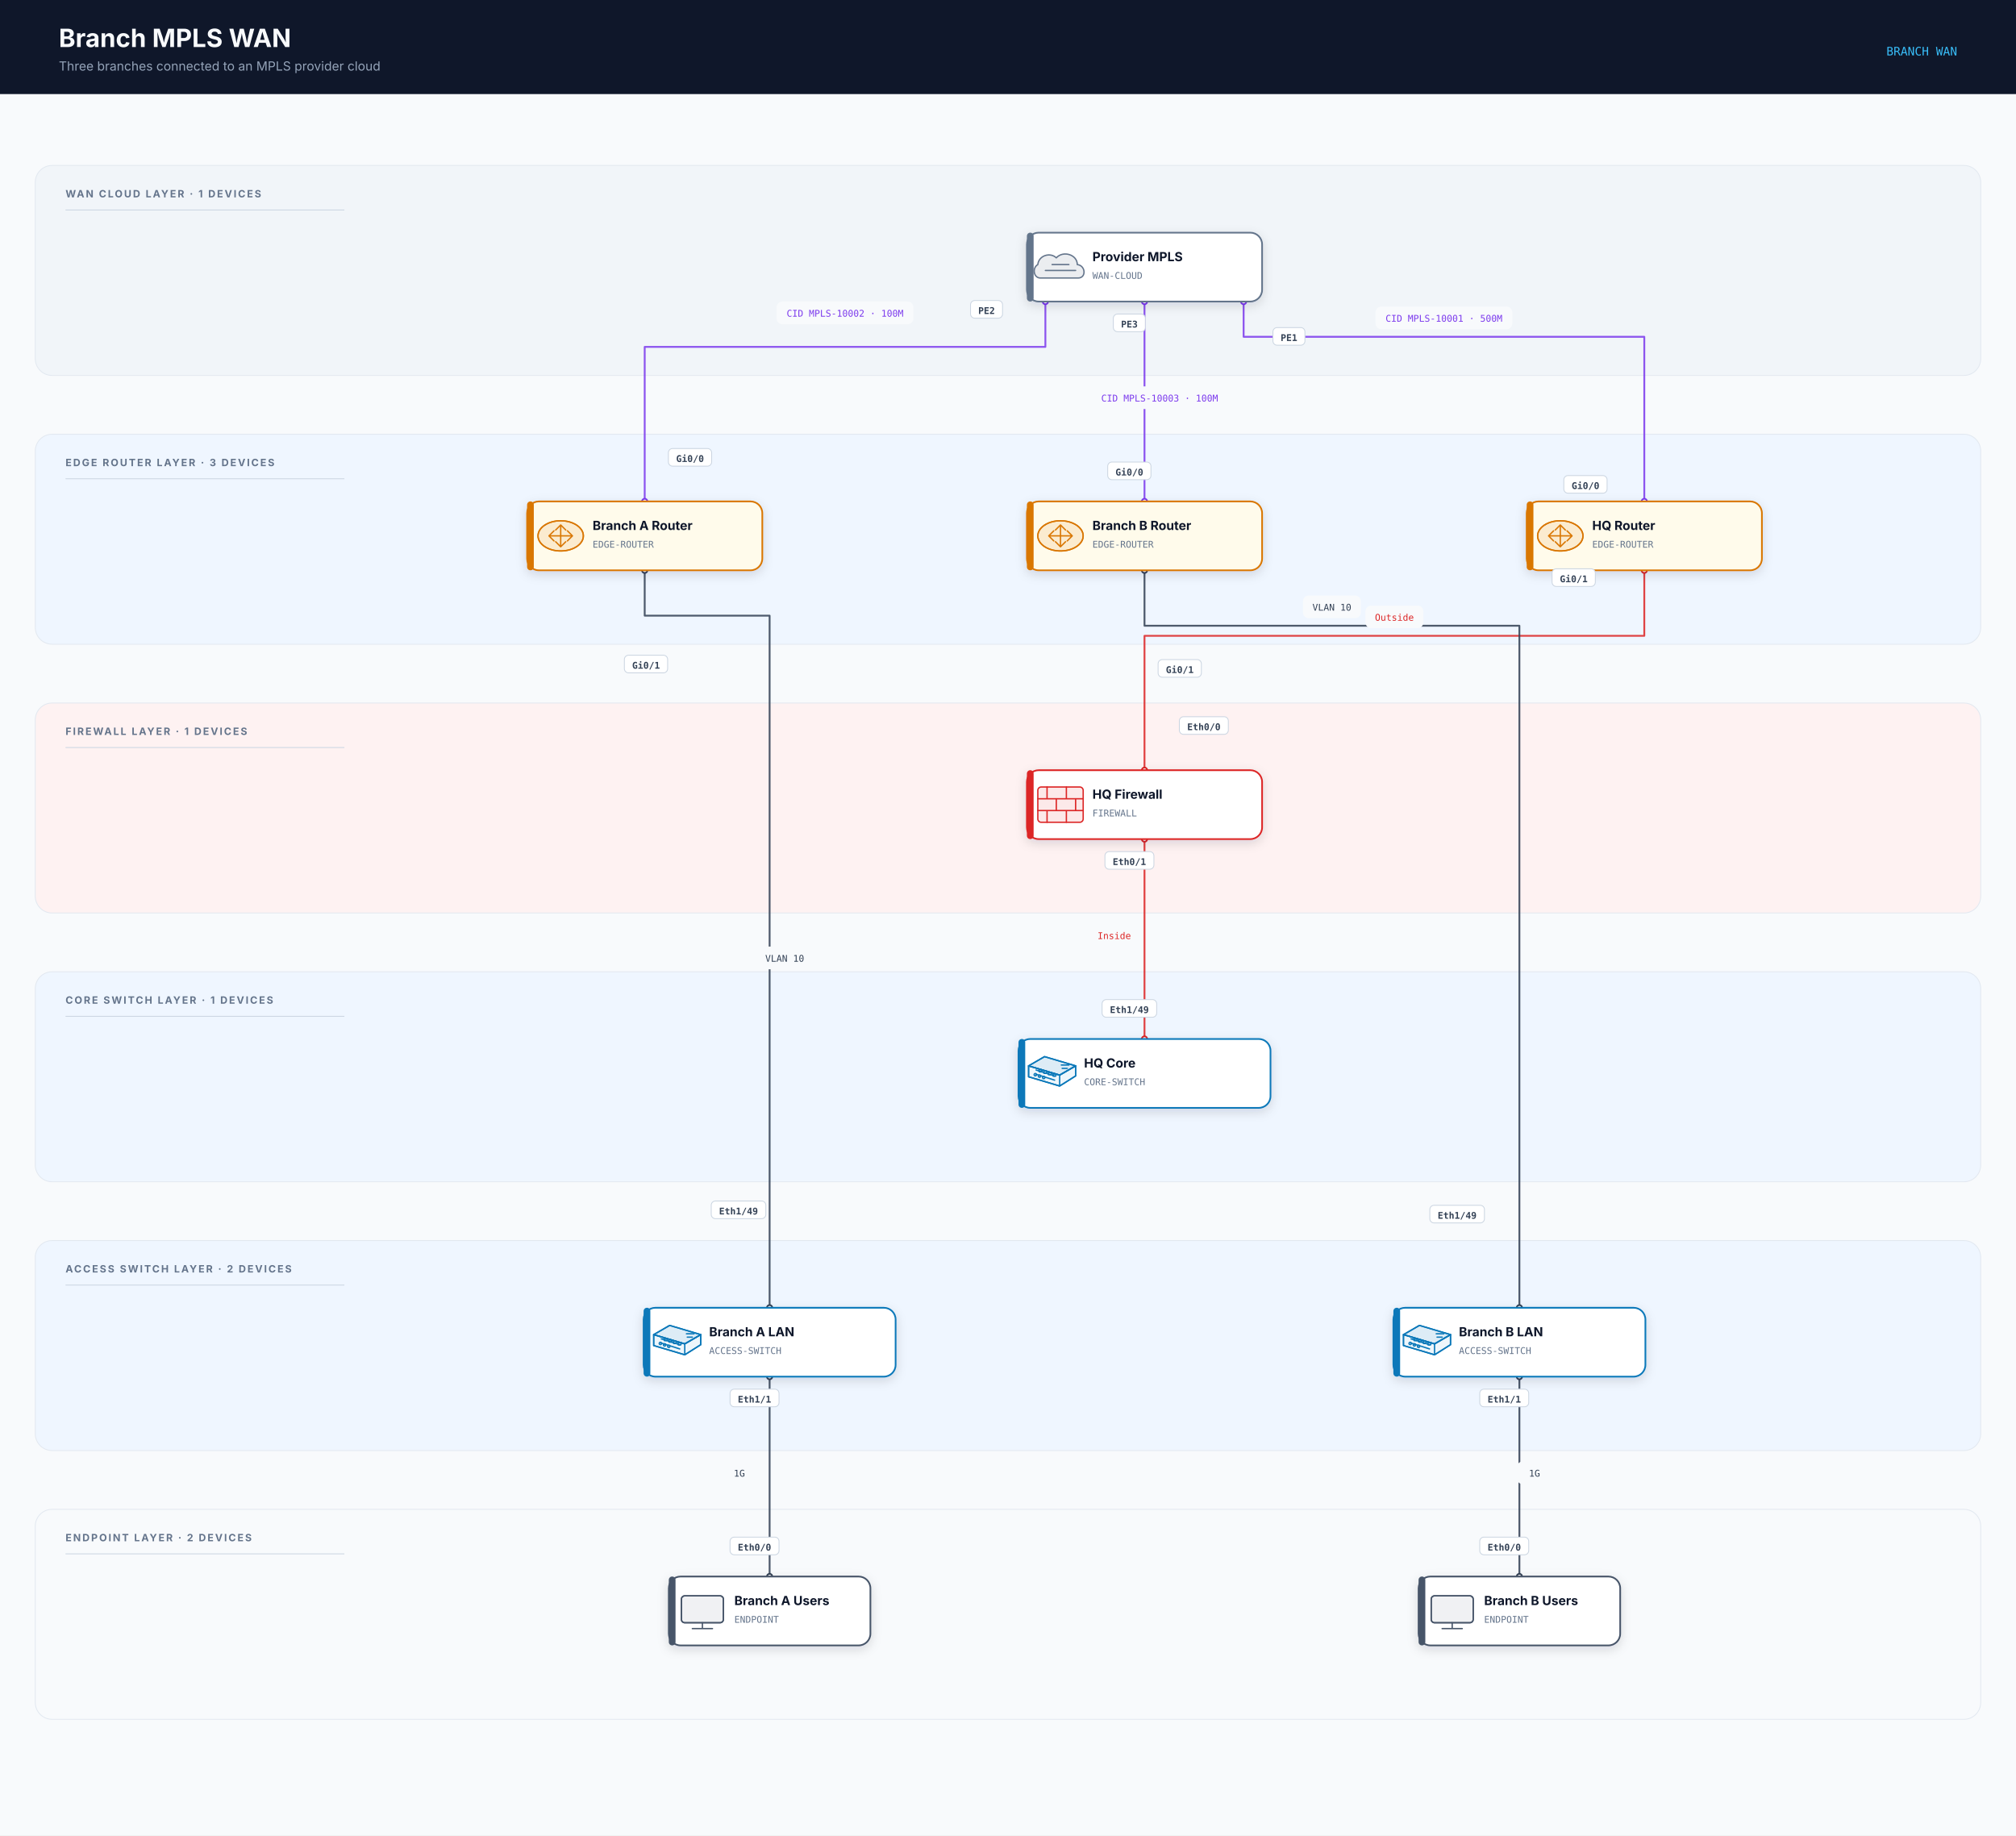
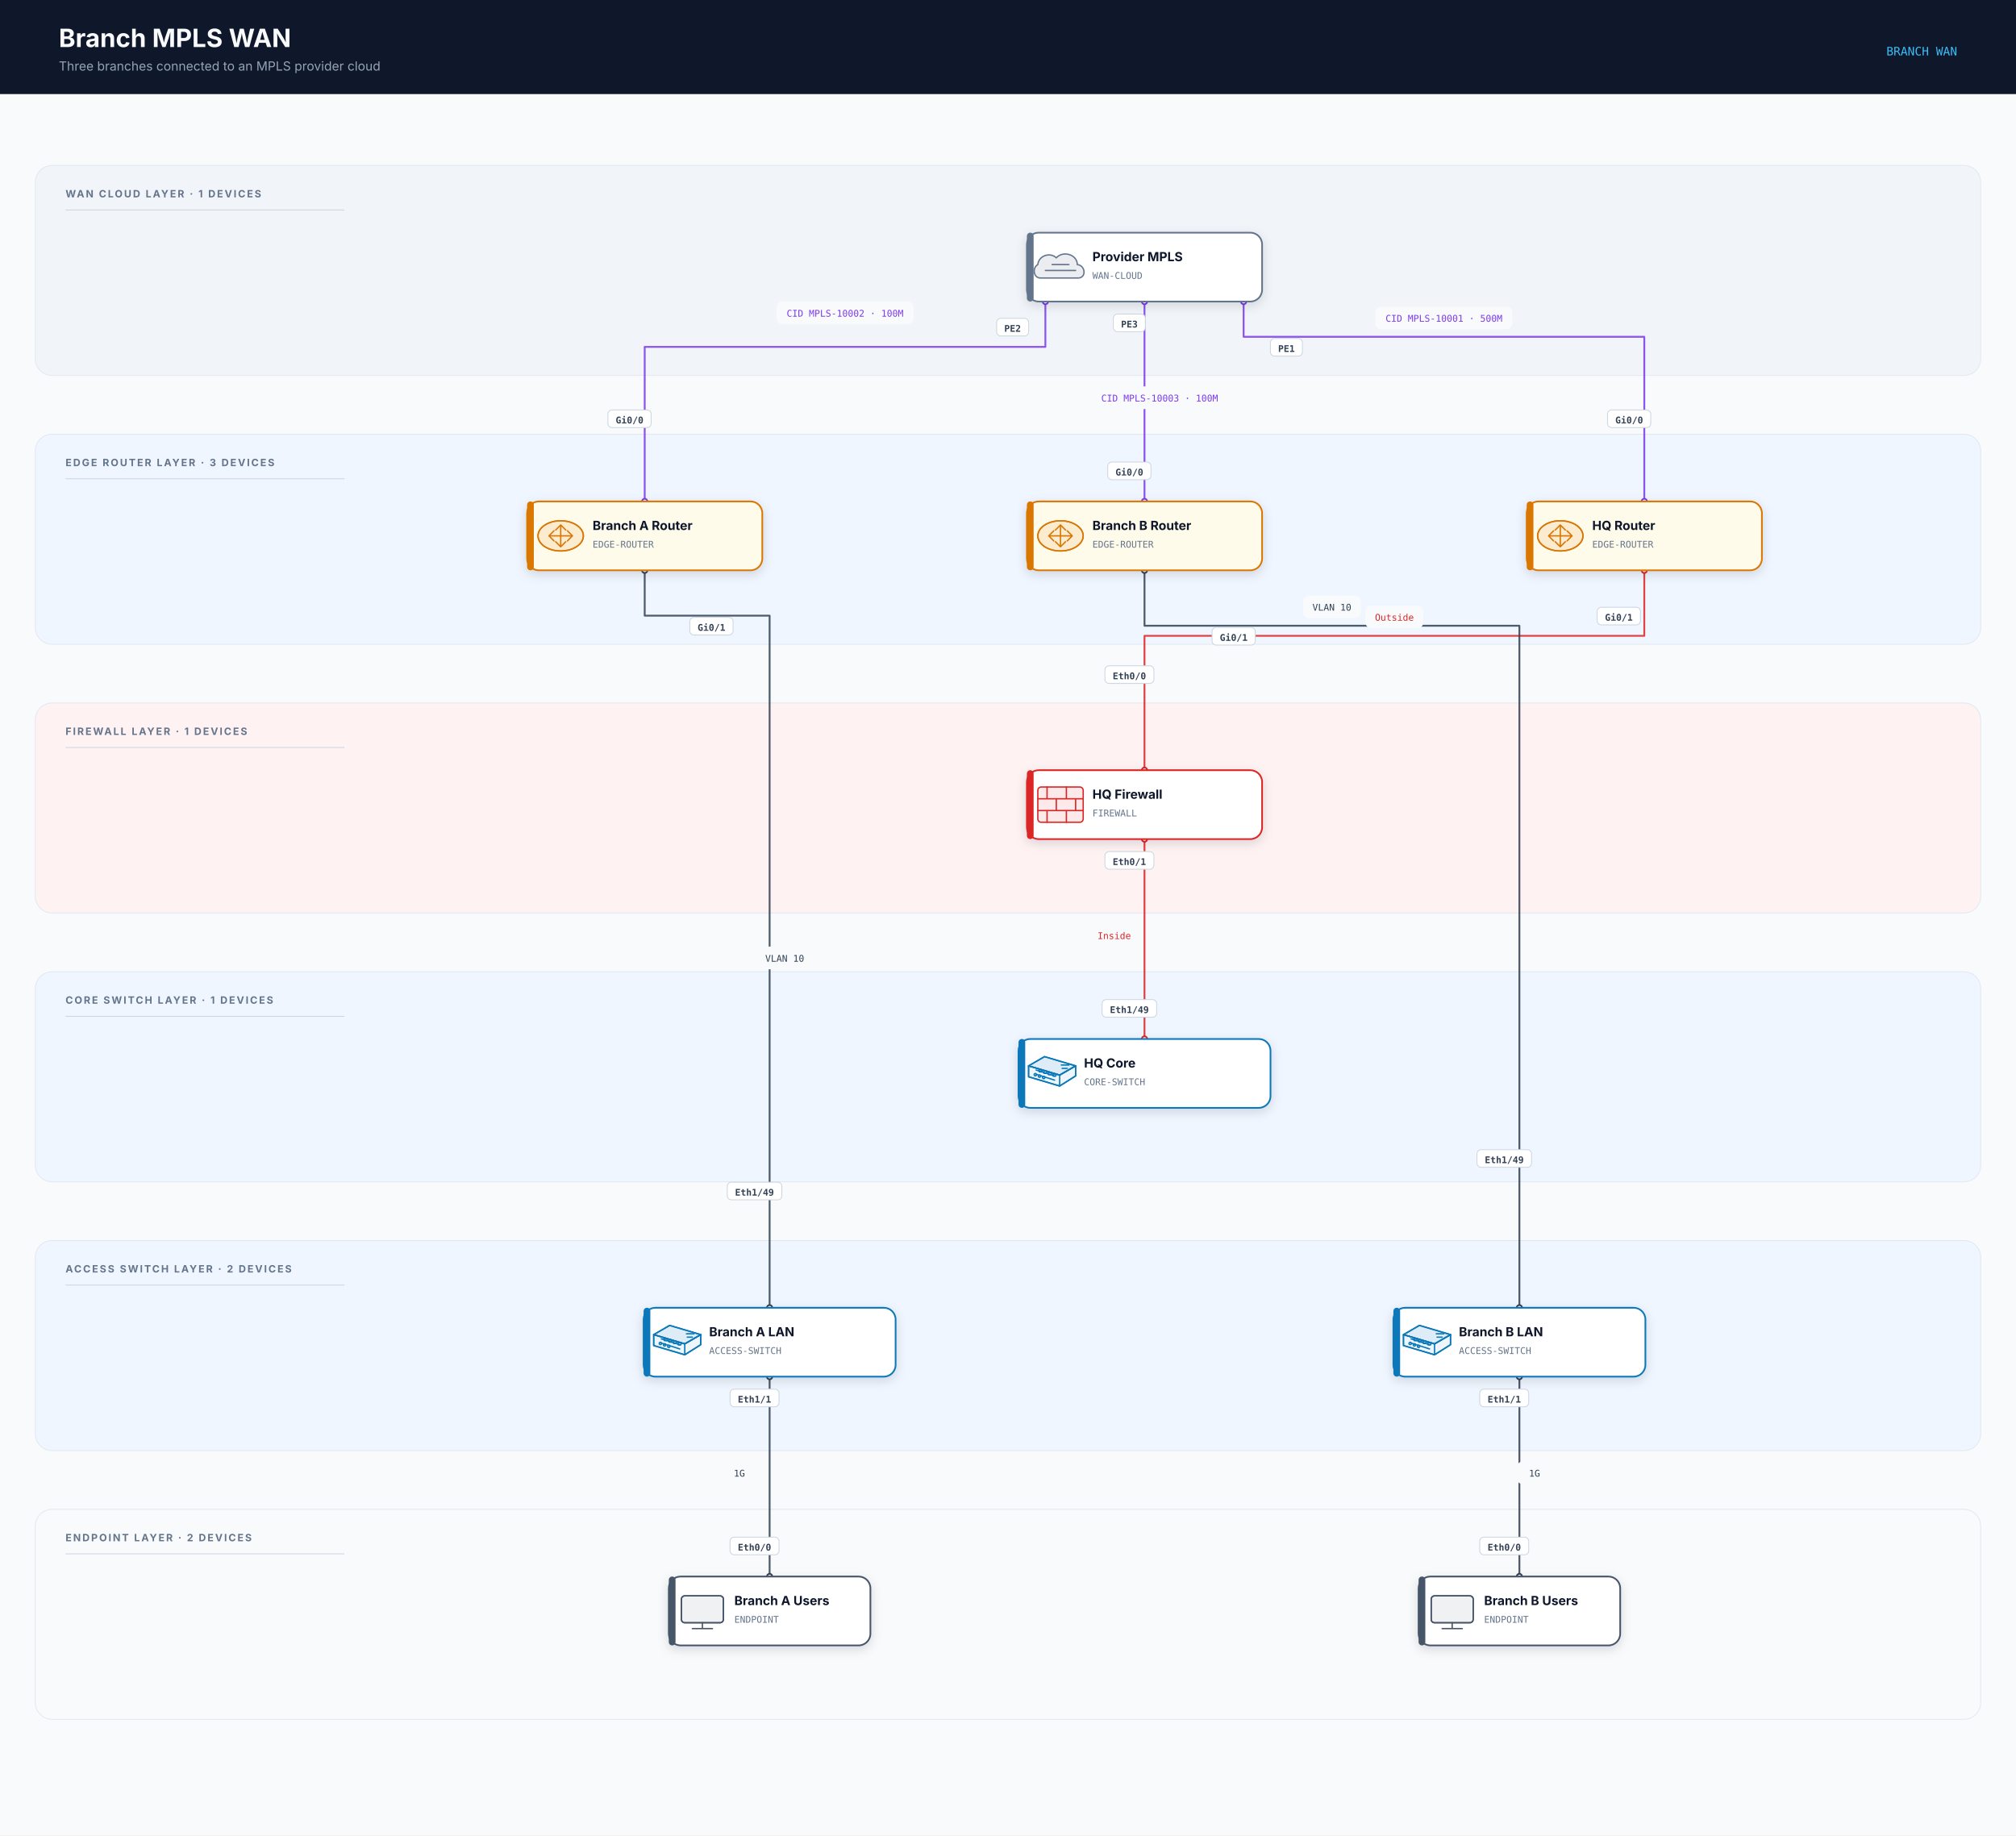
<svg xmlns="http://www.w3.org/2000/svg" class="theme-light" width="2400" height="2185" viewBox="0 0 2400 2185" role="img" shape-rendering="geometricPrecision">
  <defs>
    <filter id="shadow" x="-20%" y="-20%" width="140%" height="150%">
      <feDropShadow dx="0" dy="4" stdDeviation="6" flood-color="#0f172a" flood-opacity=".14" />
    </filter>
  </defs>
  <rect width="100%" height="100%" fill="#f8fafc" />
  <rect x="0" y="0" width="2400" height="112" fill="#0f172a" />
  <text x="70" y="56" fill="#f8fafc" font-family="Inter,Segoe UI,sans-serif" font-size="30" font-weight="700">Branch MPLS WAN</text>
  <text x="70" y="84" fill="#94a3b8" font-family="Inter,Segoe UI,sans-serif" font-size="15">Three branches connected to an MPLS provider cloud</text>
  <text x="2330" y="66" text-anchor="end" fill="#38bdf8" font-family="ui-monospace,SFMono-Regular,monospace" font-size="14">BRANCH WAN</text>
  <rect x="42" y="197.0" width="2316.0" height="250.0" rx="20" fill="#f1f5f9" stroke="#e2e8f0" />
  <rect x="42" y="517.0" width="2316.0" height="250.0" rx="20" fill="#eff6ff" stroke="#e2e8f0" />
  <rect x="42" y="837.0" width="2316.0" height="250.0" rx="20" fill="#fef2f2" stroke="#e2e8f0" />
  <rect x="42" y="1157.0" width="2316.0" height="250.0" rx="20" fill="#eff6ff" stroke="#e2e8f0" />
  <rect x="42" y="1477.0" width="2316.0" height="250.0" rx="20" fill="#eff6ff" stroke="#e2e8f0" />
  <rect x="42" y="1797.0" width="2316.0" height="250.0" rx="20" fill="#f8fafc" stroke="#e2e8f0" />
  <g id="row-headings">
    <g class="row-heading row-heading-wan-cloud">
      <path d="M78 250.0 H410" stroke="#cbd5e1" stroke-width="1" />
      <text x="78" y="235.0" fill="#64748b" font-family="Inter,Segoe UI,sans-serif" font-size="12" font-weight="700" letter-spacing="1.8">WAN CLOUD LAYER · 1 DEVICES</text>
    </g>
    <g class="row-heading row-heading-edge-router">
      <path d="M78 570.0 H410" stroke="#cbd5e1" stroke-width="1" />
      <text x="78" y="555.0" fill="#64748b" font-family="Inter,Segoe UI,sans-serif" font-size="12" font-weight="700" letter-spacing="1.8">EDGE ROUTER LAYER · 3 DEVICES</text>
    </g>
    <g class="row-heading row-heading-firewall">
      <path d="M78 890.0 H410" stroke="#cbd5e1" stroke-width="1" />
      <text x="78" y="875.0" fill="#64748b" font-family="Inter,Segoe UI,sans-serif" font-size="12" font-weight="700" letter-spacing="1.8">FIREWALL LAYER · 1 DEVICES</text>
    </g>
    <g class="row-heading row-heading-core-switch">
      <path d="M78 1210.0 H410" stroke="#cbd5e1" stroke-width="1" />
      <text x="78" y="1195.0" fill="#64748b" font-family="Inter,Segoe UI,sans-serif" font-size="12" font-weight="700" letter-spacing="1.8">CORE SWITCH LAYER · 1 DEVICES</text>
    </g>
    <g class="row-heading row-heading-access-switch">
      <path d="M78 1530.0 H410" stroke="#cbd5e1" stroke-width="1" />
      <text x="78" y="1515.0" fill="#64748b" font-family="Inter,Segoe UI,sans-serif" font-size="12" font-weight="700" letter-spacing="1.8">ACCESS SWITCH LAYER · 2 DEVICES</text>
    </g>
    <g class="row-heading row-heading-endpoint">
      <path d="M78 1850.0 H410" stroke="#cbd5e1" stroke-width="1" />
      <text x="78" y="1835.0" fill="#64748b" font-family="Inter,Segoe UI,sans-serif" font-size="12" font-weight="700" letter-spacing="1.8">ENDPOINT LAYER · 2 DEVICES</text>
    </g>
  </g>
  <g id="links">
    <g id="link-1" data-netdiag-kind="link">
      <path d="M 1480.5 359.0 V 401.0 H 1957.5 V 597.0" fill="none" stroke="#7c3aed" stroke-width="2.2" stroke-linecap="round" stroke-linejoin="round" opacity=".86" />
      <circle cx="1480.5" cy="359.0" r="3.2" fill="#ffffff" stroke="#7c3aed" stroke-width="2" />
      <circle cx="1957.5" cy="597.0" r="3.2" fill="#ffffff" stroke="#7c3aed" stroke-width="2" />
    </g>
    <g id="link-2" data-netdiag-kind="link">
      <path d="M 1244.5 359.0 V 413.0 H 767.5 V 597.0" fill="none" stroke="#7c3aed" stroke-width="2.2" stroke-linecap="round" stroke-linejoin="round" opacity=".86" />
      <circle cx="1244.5" cy="359.0" r="3.2" fill="#ffffff" stroke="#7c3aed" stroke-width="2" />
      <circle cx="767.5" cy="597.0" r="3.2" fill="#ffffff" stroke="#7c3aed" stroke-width="2" />
    </g>
    <g id="link-3" data-netdiag-kind="link">
      <path d="M 1362.5 359.0 V 597.0" fill="none" stroke="#7c3aed" stroke-width="2.2" stroke-linecap="round" stroke-linejoin="round" opacity=".86" />
      <circle cx="1362.5" cy="359.0" r="3.2" fill="#ffffff" stroke="#7c3aed" stroke-width="2" />
      <circle cx="1362.5" cy="597.0" r="3.2" fill="#ffffff" stroke="#7c3aed" stroke-width="2" />
    </g>
    <g id="link-4" data-netdiag-kind="link">
      <path d="M 1957.5 679.0 V 757.0 H 1362.5 V 917.0" fill="none" stroke="#dc2626" stroke-width="2.2" stroke-linecap="round" stroke-linejoin="round" opacity=".86" />
      <circle cx="1957.5" cy="679.0" r="3.2" fill="#ffffff" stroke="#dc2626" stroke-width="2" />
      <circle cx="1362.5" cy="917.0" r="3.2" fill="#ffffff" stroke="#dc2626" stroke-width="2" />
    </g>
    <g id="link-5" data-netdiag-kind="link">
      <path d="M 1362.5 999.0 V 1237.0" fill="none" stroke="#dc2626" stroke-width="2.2" stroke-linecap="round" stroke-linejoin="round" opacity=".86" />
      <circle cx="1362.5" cy="999.0" r="3.2" fill="#ffffff" stroke="#dc2626" stroke-width="2" />
      <circle cx="1362.5" cy="1237.0" r="3.2" fill="#ffffff" stroke="#dc2626" stroke-width="2" />
    </g>
    <g id="link-6" data-netdiag-kind="link">
      <path d="M 767.5 679.0 V 733.0 H 916.2 V 1557.0" fill="none" stroke="#334155" stroke-width="2.2" stroke-linecap="round" stroke-linejoin="round" opacity=".86" />
      <circle cx="767.5" cy="679.0" r="3.2" fill="#ffffff" stroke="#334155" stroke-width="2" />
      <circle cx="916.2" cy="1557.0" r="3.2" fill="#ffffff" stroke="#334155" stroke-width="2" />
    </g>
    <g id="link-7" data-netdiag-kind="link">
      <path d="M 1362.5 679.0 V 745.0 H 1808.8 V 1557.0" fill="none" stroke="#334155" stroke-width="2.2" stroke-linecap="round" stroke-linejoin="round" opacity=".86" />
      <circle cx="1362.5" cy="679.0" r="3.2" fill="#ffffff" stroke="#334155" stroke-width="2" />
      <circle cx="1808.8" cy="1557.0" r="3.2" fill="#ffffff" stroke="#334155" stroke-width="2" />
    </g>
    <g id="link-8" data-netdiag-kind="link">
      <path d="M 916.2 1639.0 V 1877.0" fill="none" stroke="#334155" stroke-width="2.2" stroke-linecap="round" stroke-linejoin="round" opacity=".86" />
      <circle cx="916.2" cy="1639.0" r="3.2" fill="#ffffff" stroke="#334155" stroke-width="2" />
      <circle cx="916.2" cy="1877.0" r="3.2" fill="#ffffff" stroke="#334155" stroke-width="2" />
    </g>
    <g id="link-9" data-netdiag-kind="link">
      <path d="M 1808.8 1639.0 V 1877.0" fill="none" stroke="#334155" stroke-width="2.2" stroke-linecap="round" stroke-linejoin="round" opacity=".86" />
      <circle cx="1808.8" cy="1639.0" r="3.2" fill="#ffffff" stroke="#334155" stroke-width="2" />
      <circle cx="1808.8" cy="1877.0" r="3.2" fill="#ffffff" stroke="#334155" stroke-width="2" />
    </g>
  </g>
  <g id="nodes">
    <g id="branch-a-router" data-netdiag-kind="node" filter="url(#shadow)">
      <rect x="627.5" y="597.0" width="280.0" height="82.0" rx="14" fill="#fffbeb" stroke="#d97706" stroke-width="2" />
      <rect x="627.5" y="597.0" width="8" height="82.0" rx="4" fill="#d97706" />
      <g class="device-icon device-icon-router" transform="translate(667.5 638.0)" stroke="#d97706" fill="none" stroke-width="1.6" stroke-linecap="round" stroke-linejoin="round">
        <ellipse cx="0" cy="0" rx="27" ry="18" fill="#d97706" fill-opacity=".12" />
        <ellipse cx="0" cy="0" rx="27" ry="18" />
        <path d="M-14 0h28M8-6l6 6-6 6M14 0H-14M-8-6l-6 6 6 6" />
        <path d="M0-13v26M-6-7l6-6 6 6M-6 7l6 6 6-6" />
      </g>
      <text class="node-title" x="705.5" y="631.0" fill="#0f172a" font-family="Inter,Segoe UI,Arial,sans-serif" font-size="15" font-weight="700">Branch A Router</text>
      <text x="705.5" y="652.0" fill="#64748b" font-family="ui-monospace,SFMono-Regular,monospace" font-size="11">EDGE-ROUTER</text>
    </g>
    <g id="branch-a-switch" data-netdiag-kind="node" filter="url(#shadow)">
      <rect x="766.2" y="1557.0" width="300.0" height="82.0" rx="14" fill="#ffffff" stroke="#0878b9" stroke-width="2" />
      <rect x="766.2" y="1557.0" width="8" height="82.0" rx="4" fill="#0878b9" />
      <g class="device-icon device-icon-access-switch" transform="translate(806.2 1598.0)" stroke="#0878b9" fill="none" stroke-width="1.6" stroke-linecap="round" stroke-linejoin="round">
        <path d="M-28 -9 -9 -20 28 -9 9 2Z" fill="#0878b9" fill-opacity=".14" />
        <path d="M-28 -9 9 2 28 -9v12L9 15-28 4Z" fill="#0878b9" fill-opacity=".07" />
        <path d="M-28 -9 -9 -20 28 -9 9 2Z" />
        <path d="M-28 -9v13L9 15 28 3v-12M9 2v13" />
        <path d="M-19 -4 3 3M-19 1 3 8" />
        <rect x="-15.5" y="-4.5" width="3.5" height="2.7" rx=".5" />
        <rect x="-10" y="-2.8" width="3.5" height="2.7" rx=".5" />
        <rect x="-4.5" y="-1.1" width="3.5" height="2.7" rx=".5" />
        <rect x="1" y=".6" width="3.5" height="2.7" rx=".5" />
        <circle cx="-20" cy="1.5" r="1.4" />
        <circle cx="-15" cy="3.2" r="1.4" />
        <circle cx="-10" cy="4.9" r="1.4" />
        <path d="M11 -10h9M12 -6h6" />
      </g>
      <text class="node-title" x="844.2" y="1591.0" fill="#0f172a" font-family="Inter,Segoe UI,Arial,sans-serif" font-size="15" font-weight="700">Branch A LAN</text>
      <text x="844.2" y="1612.0" fill="#64748b" font-family="ui-monospace,SFMono-Regular,monospace" font-size="11">ACCESS-SWITCH</text>
    </g>
    <g id="branch-a-users" data-netdiag-kind="node" filter="url(#shadow)">
      <rect x="796.2" y="1877.0" width="240.0" height="82.0" rx="14" fill="#ffffff" stroke="#475569" stroke-width="2" />
      <rect x="796.2" y="1877.0" width="8" height="82.0" rx="4" fill="#475569" />
      <g class="device-icon device-icon-users" transform="translate(836.2 1918.0)" stroke="#475569" fill="none" stroke-width="1.6" stroke-linecap="round" stroke-linejoin="round">
        <rect x="-25" y="-18" width="50" height="32" rx="4" fill="#475569" fill-opacity=".08" />
        <rect x="-25" y="-18" width="50" height="32" rx="4" />
        <path d="M-12 21h24M0 14v7" />
      </g>
      <text class="node-title" x="874.2" y="1911.0" fill="#0f172a" font-family="Inter,Segoe UI,Arial,sans-serif" font-size="15" font-weight="700">Branch A Users</text>
      <text x="874.2" y="1932.0" fill="#64748b" font-family="ui-monospace,SFMono-Regular,monospace" font-size="11">ENDPOINT</text>
    </g>
    <g id="branch-b-router" data-netdiag-kind="node" filter="url(#shadow)">
      <rect x="1222.5" y="597.0" width="280.0" height="82.0" rx="14" fill="#fffbeb" stroke="#d97706" stroke-width="2" />
      <rect x="1222.5" y="597.0" width="8" height="82.0" rx="4" fill="#d97706" />
      <g class="device-icon device-icon-router" transform="translate(1262.5 638.0)" stroke="#d97706" fill="none" stroke-width="1.6" stroke-linecap="round" stroke-linejoin="round">
        <ellipse cx="0" cy="0" rx="27" ry="18" fill="#d97706" fill-opacity=".12" />
        <ellipse cx="0" cy="0" rx="27" ry="18" />
        <path d="M-14 0h28M8-6l6 6-6 6M14 0H-14M-8-6l-6 6 6 6" />
        <path d="M0-13v26M-6-7l6-6 6 6M-6 7l6 6 6-6" />
      </g>
      <text class="node-title" x="1300.5" y="631.0" fill="#0f172a" font-family="Inter,Segoe UI,Arial,sans-serif" font-size="15" font-weight="700">Branch B Router</text>
      <text x="1300.5" y="652.0" fill="#64748b" font-family="ui-monospace,SFMono-Regular,monospace" font-size="11">EDGE-ROUTER</text>
    </g>
    <g id="branch-b-switch" data-netdiag-kind="node" filter="url(#shadow)">
      <rect x="1658.8" y="1557.0" width="300.0" height="82.0" rx="14" fill="#ffffff" stroke="#0878b9" stroke-width="2" />
      <rect x="1658.8" y="1557.0" width="8" height="82.0" rx="4" fill="#0878b9" />
      <g class="device-icon device-icon-access-switch" transform="translate(1698.8 1598.0)" stroke="#0878b9" fill="none" stroke-width="1.6" stroke-linecap="round" stroke-linejoin="round">
        <path d="M-28 -9 -9 -20 28 -9 9 2Z" fill="#0878b9" fill-opacity=".14" />
        <path d="M-28 -9 9 2 28 -9v12L9 15-28 4Z" fill="#0878b9" fill-opacity=".07" />
        <path d="M-28 -9 -9 -20 28 -9 9 2Z" />
        <path d="M-28 -9v13L9 15 28 3v-12M9 2v13" />
        <path d="M-19 -4 3 3M-19 1 3 8" />
        <rect x="-15.5" y="-4.5" width="3.5" height="2.7" rx=".5" />
        <rect x="-10" y="-2.8" width="3.5" height="2.7" rx=".5" />
        <rect x="-4.5" y="-1.1" width="3.5" height="2.7" rx=".5" />
        <rect x="1" y=".6" width="3.5" height="2.7" rx=".5" />
        <circle cx="-20" cy="1.5" r="1.4" />
        <circle cx="-15" cy="3.2" r="1.4" />
        <circle cx="-10" cy="4.9" r="1.4" />
        <path d="M11 -10h9M12 -6h6" />
      </g>
      <text class="node-title" x="1736.8" y="1591.0" fill="#0f172a" font-family="Inter,Segoe UI,Arial,sans-serif" font-size="15" font-weight="700">Branch B LAN</text>
      <text x="1736.8" y="1612.0" fill="#64748b" font-family="ui-monospace,SFMono-Regular,monospace" font-size="11">ACCESS-SWITCH</text>
    </g>
    <g id="branch-b-users" data-netdiag-kind="node" filter="url(#shadow)">
      <rect x="1688.8" y="1877.0" width="240.0" height="82.0" rx="14" fill="#ffffff" stroke="#475569" stroke-width="2" />
      <rect x="1688.8" y="1877.0" width="8" height="82.0" rx="4" fill="#475569" />
      <g class="device-icon device-icon-users" transform="translate(1728.8 1918.0)" stroke="#475569" fill="none" stroke-width="1.6" stroke-linecap="round" stroke-linejoin="round">
        <rect x="-25" y="-18" width="50" height="32" rx="4" fill="#475569" fill-opacity=".08" />
        <rect x="-25" y="-18" width="50" height="32" rx="4" />
        <path d="M-12 21h24M0 14v7" />
      </g>
      <text class="node-title" x="1766.8" y="1911.0" fill="#0f172a" font-family="Inter,Segoe UI,Arial,sans-serif" font-size="15" font-weight="700">Branch B Users</text>
      <text x="1766.8" y="1932.0" fill="#64748b" font-family="ui-monospace,SFMono-Regular,monospace" font-size="11">ENDPOINT</text>
    </g>
    <g id="hq-core" data-netdiag-kind="node" filter="url(#shadow)">
      <rect x="1212.5" y="1237.0" width="300.0" height="82.0" rx="14" fill="#ffffff" stroke="#0878b9" stroke-width="2" />
      <rect x="1212.5" y="1237.0" width="8" height="82.0" rx="4" fill="#0878b9" />
      <g class="device-icon device-icon-core-switch" transform="translate(1252.5 1278.0)" stroke="#0878b9" fill="none" stroke-width="1.6" stroke-linecap="round" stroke-linejoin="round">
        <path d="M-28 -9 -9 -20 28 -9 9 2Z" fill="#0878b9" fill-opacity=".14" />
        <path d="M-28 -9 9 2 28 -9v12L9 15-28 4Z" fill="#0878b9" fill-opacity=".07" />
        <path d="M-28 -9 -9 -20 28 -9 9 2Z" />
        <path d="M-28 -9v13L9 15 28 3v-12M9 2v13" />
        <path d="M-19 -4 3 3M-19 1 3 8" />
        <rect x="-15.5" y="-4.5" width="3.5" height="2.7" rx=".5" />
        <rect x="-10" y="-2.8" width="3.5" height="2.7" rx=".5" />
        <rect x="-4.5" y="-1.1" width="3.5" height="2.7" rx=".5" />
        <rect x="1" y=".6" width="3.5" height="2.7" rx=".5" />
        <circle cx="-20" cy="1.5" r="1.4" />
        <circle cx="-15" cy="3.2" r="1.4" />
        <circle cx="-10" cy="4.9" r="1.4" />
        <path d="M11 -10h9M12 -6h6" />
      </g>
      <text class="node-title" x="1290.5" y="1271.0" fill="#0f172a" font-family="Inter,Segoe UI,Arial,sans-serif" font-size="15" font-weight="700">HQ Core</text>
      <text x="1290.5" y="1292.0" fill="#64748b" font-family="ui-monospace,SFMono-Regular,monospace" font-size="11">CORE-SWITCH</text>
    </g>
    <g id="hq-firewall" data-netdiag-kind="node" filter="url(#shadow)">
      <rect x="1222.5" y="917.0" width="280.0" height="82.0" rx="14" fill="#ffffff" stroke="#dc2626" stroke-width="2" />
      <rect x="1222.5" y="917.0" width="8" height="82.0" rx="4" fill="#dc2626" />
      <g class="device-icon device-icon-firewall" transform="translate(1262.5 958.0)" stroke="#dc2626" fill="none" stroke-width="1.6" stroke-linecap="round" stroke-linejoin="round">
        <g stroke="#dc2626">
          <rect x="-27" y="-21" width="54" height="42" rx="4" fill="#dc2626" fill-opacity=".10" />
          <path d="M-27-7h54M-27 7h54M-16-21v14M7-21v14M-5-7V7M18-7V7M-16 7v14M7 7v14" />
        </g>
      </g>
      <text class="node-title" x="1300.5" y="951.0" fill="#0f172a" font-family="Inter,Segoe UI,Arial,sans-serif" font-size="15" font-weight="700">HQ Firewall</text>
      <text x="1300.5" y="972.0" fill="#64748b" font-family="ui-monospace,SFMono-Regular,monospace" font-size="11">FIREWALL</text>
    </g>
    <g id="hq-router" data-netdiag-kind="node" filter="url(#shadow)">
      <rect x="1817.5" y="597.0" width="280.0" height="82.0" rx="14" fill="#fffbeb" stroke="#d97706" stroke-width="2" />
      <rect x="1817.5" y="597.0" width="8" height="82.0" rx="4" fill="#d97706" />
      <g class="device-icon device-icon-router" transform="translate(1857.5 638.0)" stroke="#d97706" fill="none" stroke-width="1.6" stroke-linecap="round" stroke-linejoin="round">
        <ellipse cx="0" cy="0" rx="27" ry="18" fill="#d97706" fill-opacity=".12" />
        <ellipse cx="0" cy="0" rx="27" ry="18" />
        <path d="M-14 0h28M8-6l6 6-6 6M14 0H-14M-8-6l-6 6 6 6" />
        <path d="M0-13v26M-6-7l6-6 6 6M-6 7l6 6 6-6" />
      </g>
      <text class="node-title" x="1895.5" y="631.0" fill="#0f172a" font-family="Inter,Segoe UI,Arial,sans-serif" font-size="15" font-weight="700">HQ Router</text>
      <text x="1895.5" y="652.0" fill="#64748b" font-family="ui-monospace,SFMono-Regular,monospace" font-size="11">EDGE-ROUTER</text>
    </g>
    <g id="mpls-cloud" data-netdiag-kind="node" filter="url(#shadow)">
      <rect x="1222.5" y="277.0" width="280.0" height="82.0" rx="14" fill="#ffffff" stroke="#64748b" stroke-width="2" />
      <rect x="1222.5" y="277.0" width="8" height="82.0" rx="4" fill="#64748b" />
      <g class="device-icon device-icon-wan-cloud" transform="translate(1262.5 318.0)" stroke="#64748b" fill="none" stroke-width="1.6" stroke-linecap="round" stroke-linejoin="round">
        <path d="M-24 13c-8 0-10-12-3-16 1-11 15-15 22-8 8-9 25-4 25 8 10 1 11 16 1 16Z" fill="#64748b" fill-opacity=".13" stroke="#64748b" />
        <path d="M-18 4h36M-10-3h20" />
      </g>
      <text class="node-title" x="1300.5" y="311.0" fill="#0f172a" font-family="Inter,Segoe UI,Arial,sans-serif" font-size="15" font-weight="700">Provider MPLS</text>
      <text x="1300.5" y="332.0" fill="#64748b" font-family="ui-monospace,SFMono-Regular,monospace" font-size="11">WAN-CLOUD</text>
    </g>
  </g>
  <g id="link-annotations" pointer-events="none">
    <g id="link-annotation-1" class="link-annotation">
-       <rect class="interface-label-badge" x="1515.4" y="390.0" width="38.1" height="21.0" rx="5.0" fill="#ffffff" stroke="#cbd5e1" stroke-width="1" />
-       <text class="interface-label-text" x="1534.5" y="406.0" text-anchor="middle" fill="#334155" font-family="ui-monospace,SFMono-Regular,monospace" font-size="11" font-weight="650">PE1</text>
-       <rect class="interface-label-badge" x="1861.7" y="566.2" width="51.5" height="21.0" rx="5.0" fill="#ffffff" stroke="#cbd5e1" stroke-width="1" />
-       <text class="interface-label-text" x="1887.5" y="582.2" text-anchor="middle" fill="#334155" font-family="ui-monospace,SFMono-Regular,monospace" font-size="11" font-weight="650">Gi0/0</text>
+       <rect class="interface-label-badge" x="1512.4" y="403.0" width="38.1" height="21.0" rx="5.0" fill="#ffffff" stroke="#cbd5e1" stroke-width="1" />
+       <text class="interface-label-text" x="1531.5" y="419.0" text-anchor="middle" fill="#334155" font-family="ui-monospace,SFMono-Regular,monospace" font-size="11" font-weight="650">PE1</text>
+       <rect class="interface-label-badge" x="1913.7" y="488.1" width="51.5" height="21.0" rx="5.0" fill="#ffffff" stroke="#cbd5e1" stroke-width="1" />
+       <text class="interface-label-text" x="1939.5" y="504.1" text-anchor="middle" fill="#334155" font-family="ui-monospace,SFMono-Regular,monospace" font-size="11" font-weight="650">Gi0/0</text>
      <rect class="label-mask" x="1639.5" y="367.0" width="158.9" height="23" rx="5" fill="#f8fafc" stroke="#f8fafc" stroke-width="4" />
      <text x="1719.0" y="383.0" text-anchor="middle" fill="#7c3aed" font-family="ui-monospace,SFMono-Regular,monospace" font-size="11" font-weight="500">CID MPLS-10001 · 500M</text>
    </g>
    <g id="link-annotation-2" class="link-annotation">
-       <rect class="interface-label-badge" x="1155.4" y="357.8" width="38.1" height="21.0" rx="5.0" fill="#ffffff" stroke="#cbd5e1" stroke-width="1" />
-       <text class="interface-label-text" x="1174.5" y="373.8" text-anchor="middle" fill="#334155" font-family="ui-monospace,SFMono-Regular,monospace" font-size="11" font-weight="650">PE2</text>
-       <rect class="interface-label-badge" x="795.7" y="534.0" width="51.5" height="21.0" rx="5.0" fill="#ffffff" stroke="#cbd5e1" stroke-width="1" />
-       <text class="interface-label-text" x="821.5" y="550.0" text-anchor="middle" fill="#334155" font-family="ui-monospace,SFMono-Regular,monospace" font-size="11" font-weight="650">Gi0/0</text>
+       <rect class="interface-label-badge" x="1186.5" y="379.0" width="38.1" height="21.0" rx="5.0" fill="#ffffff" stroke="#cbd5e1" stroke-width="1" />
+       <text class="interface-label-text" x="1205.5" y="395.0" text-anchor="middle" fill="#334155" font-family="ui-monospace,SFMono-Regular,monospace" font-size="11" font-weight="650">PE2</text>
+       <rect class="interface-label-badge" x="723.7" y="488.1" width="51.5" height="21.0" rx="5.0" fill="#ffffff" stroke="#cbd5e1" stroke-width="1" />
+       <text class="interface-label-text" x="749.5" y="504.1" text-anchor="middle" fill="#334155" font-family="ui-monospace,SFMono-Regular,monospace" font-size="11" font-weight="650">Gi0/0</text>
      <rect class="label-mask" x="926.5" y="361.0" width="158.9" height="23" rx="5" fill="#f8fafc" stroke="#f8fafc" stroke-width="4" />
      <text x="1006.0" y="377.0" text-anchor="middle" fill="#7c3aed" font-family="ui-monospace,SFMono-Regular,monospace" font-size="11" font-weight="500">CID MPLS-10002 · 100M</text>
    </g>
    <g id="link-annotation-3" class="link-annotation">
      <rect class="interface-label-badge" x="1325.4" y="373.9" width="38.1" height="21.0" rx="5.0" fill="#ffffff" stroke="#cbd5e1" stroke-width="1" />
      <text class="interface-label-text" x="1344.5" y="389.9" text-anchor="middle" fill="#334155" font-family="ui-monospace,SFMono-Regular,monospace" font-size="11" font-weight="650">PE3</text>
      <rect class="interface-label-badge" x="1318.7" y="550.1" width="51.5" height="21.0" rx="5.0" fill="#ffffff" stroke="#cbd5e1" stroke-width="1" />
      <text class="interface-label-text" x="1344.5" y="566.1" text-anchor="middle" fill="#334155" font-family="ui-monospace,SFMono-Regular,monospace" font-size="11" font-weight="650">Gi0/0</text>
      <rect class="label-mask" x="1301.0" y="462.0" width="158.9" height="23" rx="5" fill="#f8fafc" stroke="#f8fafc" stroke-width="4" />
      <text x="1380.5" y="478.0" text-anchor="middle" fill="#7c3aed" font-family="ui-monospace,SFMono-Regular,monospace" font-size="11" font-weight="500">CID MPLS-10003 · 100M</text>
    </g>
    <g id="link-annotation-4" class="link-annotation">
-       <rect class="interface-label-badge" x="1847.7" y="677.2" width="51.5" height="21.0" rx="5.0" fill="#ffffff" stroke="#cbd5e1" stroke-width="1" />
-       <text class="interface-label-text" x="1873.5" y="693.2" text-anchor="middle" fill="#334155" font-family="ui-monospace,SFMono-Regular,monospace" font-size="11" font-weight="650">Gi0/1</text>
-       <rect class="interface-label-badge" x="1404.0" y="853.3" width="58.3" height="21.0" rx="5.0" fill="#ffffff" stroke="#cbd5e1" stroke-width="1" />
-       <text class="interface-label-text" x="1433.2" y="869.3" text-anchor="middle" fill="#334155" font-family="ui-monospace,SFMono-Regular,monospace" font-size="11" font-weight="650">Eth0/0</text>
+       <rect class="interface-label-badge" x="1901.4" y="723.0" width="51.5" height="21.0" rx="5.0" fill="#ffffff" stroke="#cbd5e1" stroke-width="1" />
+       <text class="interface-label-text" x="1927.2" y="739.0" text-anchor="middle" fill="#334155" font-family="ui-monospace,SFMono-Regular,monospace" font-size="11" font-weight="650">Gi0/1</text>
+       <rect class="interface-label-badge" x="1315.4" y="792.7" width="58.3" height="21.0" rx="5.0" fill="#ffffff" stroke="#cbd5e1" stroke-width="1" />
+       <text class="interface-label-text" x="1344.5" y="808.7" text-anchor="middle" fill="#334155" font-family="ui-monospace,SFMono-Regular,monospace" font-size="11" font-weight="650">Eth0/0</text>
      <rect class="label-mask" x="1627.5" y="723.0" width="65.0" height="23" rx="5" fill="#f8fafc" stroke="#f8fafc" stroke-width="4" />
      <text x="1660.0" y="739.0" text-anchor="middle" fill="#dc2626" font-family="ui-monospace,SFMono-Regular,monospace" font-size="11" font-weight="500">Outside</text>
    </g>
    <g id="link-annotation-5" class="link-annotation">
      <rect class="interface-label-badge" x="1315.4" y="1013.9" width="58.3" height="21.0" rx="5.0" fill="#ffffff" stroke="#cbd5e1" stroke-width="1" />
      <text class="interface-label-text" x="1344.5" y="1029.9" text-anchor="middle" fill="#334155" font-family="ui-monospace,SFMono-Regular,monospace" font-size="11" font-weight="650">Eth0/1</text>
      <rect class="interface-label-badge" x="1312.0" y="1190.1" width="65.0" height="21.0" rx="5.0" fill="#ffffff" stroke="#cbd5e1" stroke-width="1" />
      <text class="interface-label-text" x="1344.5" y="1206.1" text-anchor="middle" fill="#334155" font-family="ui-monospace,SFMono-Regular,monospace" font-size="11" font-weight="650">Eth1/49</text>
      <rect class="label-mask" x="1297.4" y="1102.0" width="58.3" height="23" rx="5" fill="#f8fafc" stroke="#f8fafc" stroke-width="4" />
      <text x="1326.5" y="1118.0" text-anchor="middle" fill="#dc2626" font-family="ui-monospace,SFMono-Regular,monospace" font-size="11" font-weight="500">Inside</text>
    </g>
    <g id="link-annotation-6" class="link-annotation">
-       <rect class="interface-label-badge" x="743.3" y="780.1" width="51.5" height="21.0" rx="5.0" fill="#ffffff" stroke="#cbd5e1" stroke-width="1" />
-       <text class="interface-label-text" x="769.1" y="796.1" text-anchor="middle" fill="#334155" font-family="ui-monospace,SFMono-Regular,monospace" font-size="11" font-weight="650">Gi0/1</text>
-       <rect class="interface-label-badge" x="846.7" y="1429.9" width="65.0" height="21.0" rx="5.0" fill="#ffffff" stroke="#cbd5e1" stroke-width="1" />
-       <text class="interface-label-text" x="879.2" y="1445.9" text-anchor="middle" fill="#334155" font-family="ui-monospace,SFMono-Regular,monospace" font-size="11" font-weight="650">Eth1/49</text>
+       <rect class="interface-label-badge" x="821.2" y="735.0" width="51.5" height="21.0" rx="5.0" fill="#ffffff" stroke="#cbd5e1" stroke-width="1" />
+       <text class="interface-label-text" x="847.0" y="751.0" text-anchor="middle" fill="#334155" font-family="ui-monospace,SFMono-Regular,monospace" font-size="11" font-weight="650">Gi0/1</text>
+       <rect class="interface-label-badge" x="865.8" y="1407.5" width="65.0" height="21.0" rx="5.0" fill="#ffffff" stroke="#cbd5e1" stroke-width="1" />
+       <text class="interface-label-text" x="898.2" y="1423.5" text-anchor="middle" fill="#334155" font-family="ui-monospace,SFMono-Regular,monospace" font-size="11" font-weight="650">Eth1/49</text>
      <rect class="label-mask" x="901.8" y="1129.0" width="65.0" height="23" rx="5" fill="#f8fafc" stroke="#f8fafc" stroke-width="4" />
      <text x="934.2" y="1145.0" text-anchor="middle" fill="#334155" font-family="ui-monospace,SFMono-Regular,monospace" font-size="11" font-weight="500">VLAN 10</text>
    </g>
    <g id="link-annotation-7" class="link-annotation">
-       <rect class="interface-label-badge" x="1378.7" y="785.3" width="51.5" height="21.0" rx="5.0" fill="#ffffff" stroke="#cbd5e1" stroke-width="1" />
-       <text class="interface-label-text" x="1404.5" y="801.3" text-anchor="middle" fill="#334155" font-family="ui-monospace,SFMono-Regular,monospace" font-size="11" font-weight="650">Gi0/1</text>
-       <rect class="interface-label-badge" x="1702.2" y="1435.0" width="65.0" height="21.0" rx="5.0" fill="#ffffff" stroke="#cbd5e1" stroke-width="1" />
-       <text class="interface-label-text" x="1734.7" y="1451.0" text-anchor="middle" fill="#334155" font-family="ui-monospace,SFMono-Regular,monospace" font-size="11" font-weight="650">Eth1/49</text>
+       <rect class="interface-label-badge" x="1442.9" y="747.0" width="51.5" height="21.0" rx="5.0" fill="#ffffff" stroke="#cbd5e1" stroke-width="1" />
+       <text class="interface-label-text" x="1468.7" y="763.0" text-anchor="middle" fill="#334155" font-family="ui-monospace,SFMono-Regular,monospace" font-size="11" font-weight="650">Gi0/1</text>
+       <rect class="interface-label-badge" x="1758.3" y="1368.8" width="65.0" height="21.0" rx="5.0" fill="#ffffff" stroke="#cbd5e1" stroke-width="1" />
+       <text class="interface-label-text" x="1790.8" y="1384.8" text-anchor="middle" fill="#334155" font-family="ui-monospace,SFMono-Regular,monospace" font-size="11" font-weight="650">Eth1/49</text>
      <rect class="label-mask" x="1553.1" y="711.0" width="65.0" height="23" rx="5" fill="#f8fafc" stroke="#f8fafc" stroke-width="4" />
      <text x="1585.6" y="727.0" text-anchor="middle" fill="#334155" font-family="ui-monospace,SFMono-Regular,monospace" font-size="11" font-weight="500">VLAN 10</text>
    </g>
    <g id="link-annotation-8" class="link-annotation">
      <rect class="interface-label-badge" x="869.1" y="1653.9" width="58.3" height="21.0" rx="5.0" fill="#ffffff" stroke="#cbd5e1" stroke-width="1" />
      <text class="interface-label-text" x="898.2" y="1669.9" text-anchor="middle" fill="#334155" font-family="ui-monospace,SFMono-Regular,monospace" font-size="11" font-weight="650">Eth1/1</text>
      <rect class="interface-label-badge" x="869.1" y="1830.1" width="58.3" height="21.0" rx="5.0" fill="#ffffff" stroke="#cbd5e1" stroke-width="1" />
      <text class="interface-label-text" x="898.2" y="1846.1" text-anchor="middle" fill="#334155" font-family="ui-monospace,SFMono-Regular,monospace" font-size="11" font-weight="650">Eth0/0</text>
      <rect class="label-mask" x="861.2" y="1742.0" width="38.0" height="23" rx="5" fill="#f8fafc" stroke="#f8fafc" stroke-width="4" />
      <text x="880.2" y="1758.0" text-anchor="middle" fill="#334155" font-family="ui-monospace,SFMono-Regular,monospace" font-size="11" font-weight="500">1G</text>
    </g>
    <g id="link-annotation-9" class="link-annotation">
      <rect class="interface-label-badge" x="1761.6" y="1653.9" width="58.3" height="21.0" rx="5.0" fill="#ffffff" stroke="#cbd5e1" stroke-width="1" />
      <text class="interface-label-text" x="1790.8" y="1669.9" text-anchor="middle" fill="#334155" font-family="ui-monospace,SFMono-Regular,monospace" font-size="11" font-weight="650">Eth1/1</text>
      <rect class="interface-label-badge" x="1761.6" y="1830.1" width="58.3" height="21.0" rx="5.0" fill="#ffffff" stroke="#cbd5e1" stroke-width="1" />
      <text class="interface-label-text" x="1790.8" y="1846.1" text-anchor="middle" fill="#334155" font-family="ui-monospace,SFMono-Regular,monospace" font-size="11" font-weight="650">Eth0/0</text>
      <rect class="label-mask" x="1807.8" y="1742.0" width="38.0" height="23" rx="5" fill="#f8fafc" stroke="#f8fafc" stroke-width="4" />
      <text x="1826.8" y="1758.0" text-anchor="middle" fill="#334155" font-family="ui-monospace,SFMono-Regular,monospace" font-size="11" font-weight="500">1G</text>
    </g>
  </g>
</svg>
